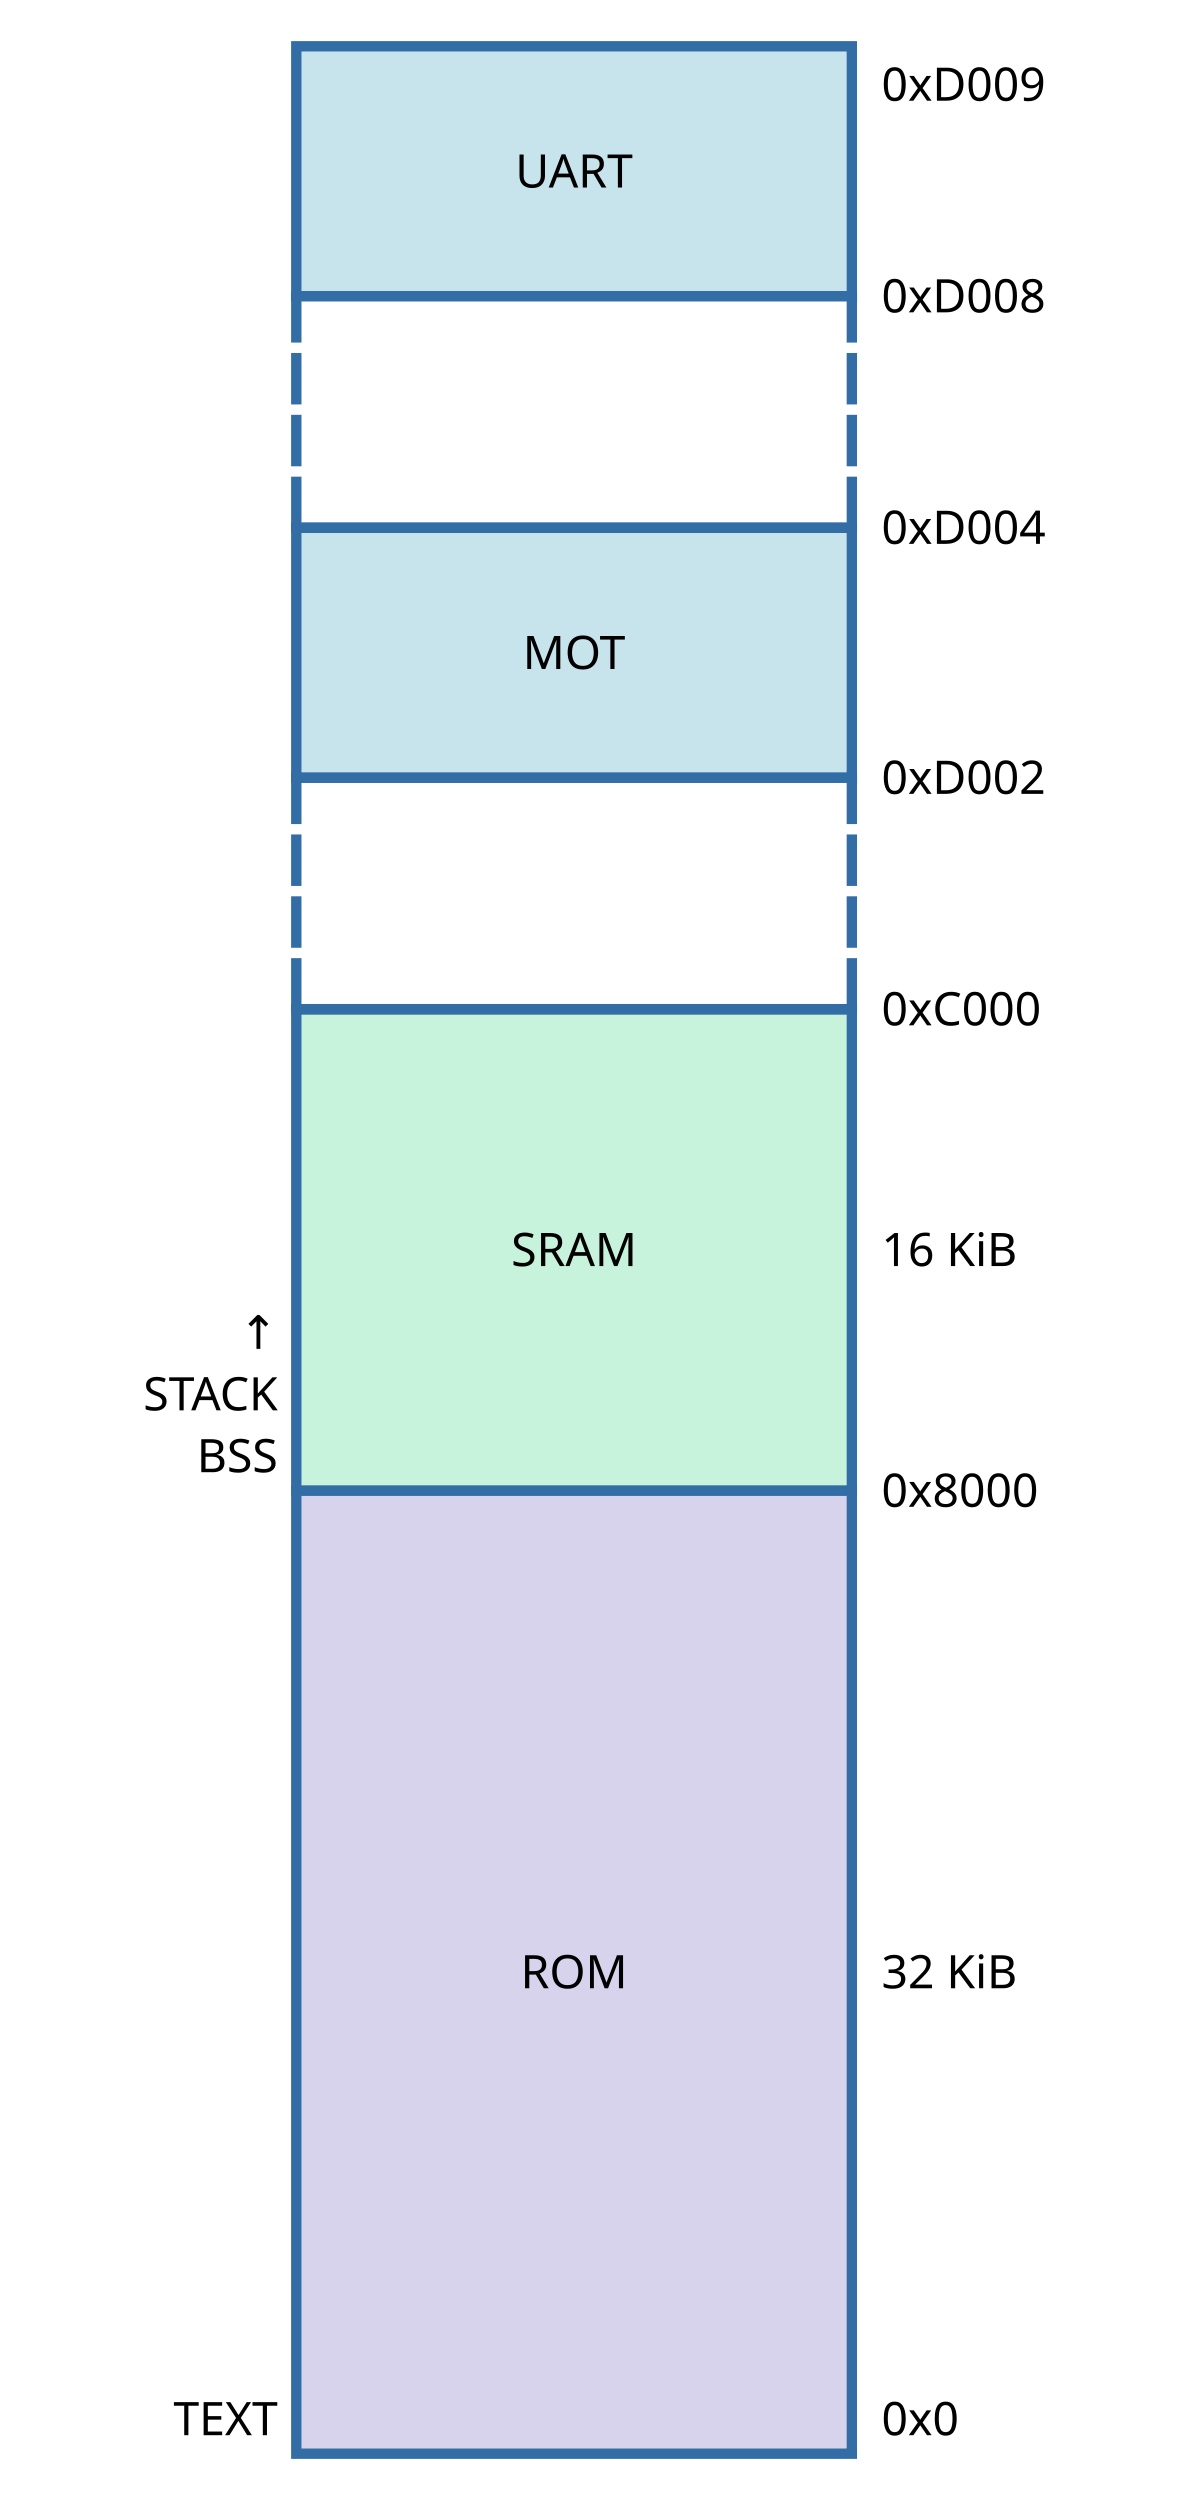
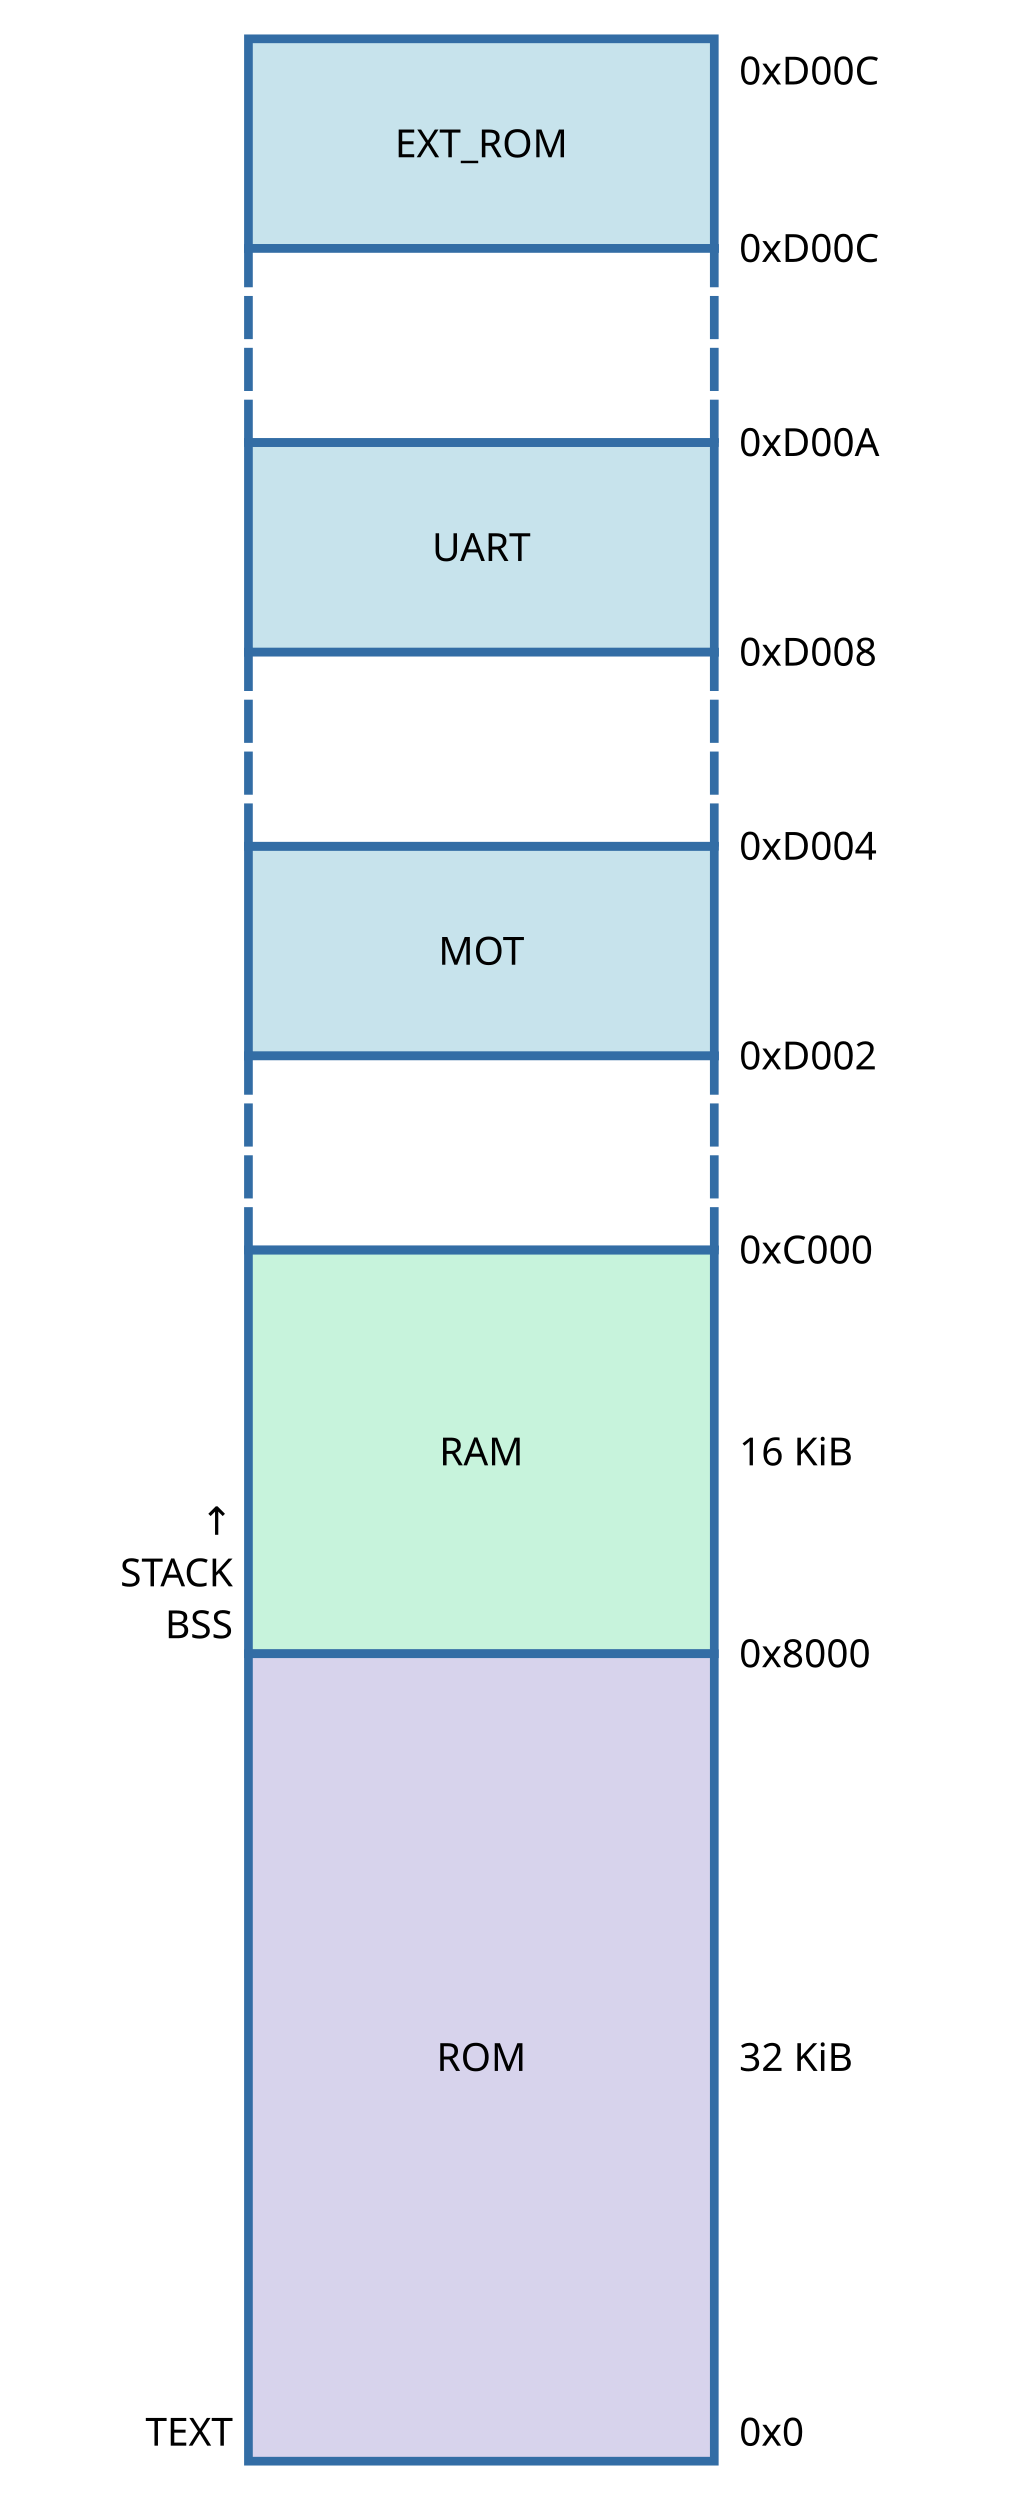
- <svg xmlns="http://www.w3.org/2000/svg" viewBox="0.00in 0.00in 3.25in 6.75in" width="3.25in" height="6.75in">
+ <svg xmlns="http://www.w3.org/2000/svg" viewBox="0.00in 0.00in 3.25in 8.05in" width="3.25in" height="8.05in">
  <defs>
    <style type="text/css">
        
        text {
            font-family: Optima, Rachana, Sawasdee, sans-serif;
        }
    </style>
  </defs>
  <g transform="matrix(1 0 0 1 76.8 12)">
-     <rect x="-0.800in" y="-0.125in" width="3.255in" height="6.750in" fill="#fff" />
+     <rect x="-0.800in" y="-0.125in" width="3.255in" height="8.050in" fill="#fff" />
    <rect x="0in" y="0in" width="1.500in" height="0.675in" fill="#C7E3EC" stroke="#336DA5" stroke-width="0.028in" />
    <rect x="0in" y="0.675in" width="1.500in" height="0.625in" fill="#fff" />
    <rect x="0in" y="1.300in" width="1.500in" height="0.675in" fill="#C7E3EC" stroke="#336DA5" stroke-width="0.028in" />
    <rect x="0in" y="1.975in" width="1.500in" height="0.625in" fill="#fff" />
-     <rect x="0in" y="2.600in" width="1.500in" height="1.300in" fill="#C7F3DC" stroke="#336DA5" stroke-width="0.028in" />
-     <rect x="0in" y="3.900in" width="1.500in" height="2.600in" fill="#D7D3EC" stroke="#336DA5" stroke-width="0.028in" />
+     <rect x="0in" y="2.600in" width="1.500in" height="0.675in" fill="#C7E3EC" stroke="#336DA5" stroke-width="0.028in" />
+     <rect x="0in" y="3.275in" width="1.500in" height="0.625in" fill="#fff" />
+     <rect x="0in" y="3.900in" width="1.500in" height="1.300in" fill="#C7F3DC" stroke="#336DA5" stroke-width="0.028in" />
+     <rect x="0in" y="5.200in" width="1.500in" height="2.600in" fill="#D7D3EC" stroke="#336DA5" stroke-width="0.028in" />
    <g>
-       <text x="0.750in" y="0.338in" style="text-anchor: middle; dominant-baseline: middle;">UART</text>
-       <text x="1.580in" y="0.675in" style="dominant-baseline: middle;">0xD008</text>
-       <text x="1.580in" y="0.050in" style="dominant-baseline: hanging;">0xD009</text>
+       <text x="0.750in" y="0.338in" style="text-anchor: middle; dominant-baseline: middle;">EXT_ROM</text>
+       <text x="1.580in" y="0.675in" style="dominant-baseline: middle;">0xD00C</text>
+       <text x="1.580in" y="0.050in" style="dominant-baseline: hanging;">0xD00C</text>
      <path fill="none" stroke="#336DA5" stroke-width="0.028in" stroke-linecap="square" d="M 0 64.80 L 144 64.80 M 0 124.80 L 144 124.80" />
      <path fill="none" stroke="#336DA5" stroke-width="0.028in" stroke-linecap="square" stroke-dasharray="0.111in,0.056in" d="M 0 64.80 L 0 124.80 M 144 64.80 L 144 124.80" />
-       <text x="1.580in" y="1.300in" style="dominant-baseline: middle;">0xD004</text>
-       <text x="0.750in" y="1.638in" style="text-anchor: middle; dominant-baseline: middle;">MOT</text>
-       <text x="1.580in" y="1.975in" style="dominant-baseline: middle;">0xD002</text>
+       <text x="1.580in" y="1.300in" style="dominant-baseline: middle;">0xD00A</text>
+       <text x="0.750in" y="1.638in" style="text-anchor: middle; dominant-baseline: middle;">UART</text>
+       <text x="1.580in" y="1.975in" style="dominant-baseline: middle;">0xD008</text>
      <path fill="none" stroke="#336DA5" stroke-width="0.028in" stroke-linecap="square" d="M 0 189.60 L 144 189.60 M 0 249.60 L 144 249.60" />
      <path fill="none" stroke="#336DA5" stroke-width="0.028in" stroke-linecap="square" stroke-dasharray="0.111in,0.056in" d="M 0 189.60 L 0 249.60 M 144 189.60 L 144 249.60" />
-       <text x="1.580in" y="2.600in" style="dominant-baseline: middle;">0xC000</text>
-       <text x="1.580in" y="3.250in" style="dominant-baseline: middle;">16 KiB</text>
-       <text x="-0.050in" y="3.517in" style="text-anchor: end;">↑</text>
-       <text x="-0.050in" y="3.683in" style="text-anchor: end;">STACK</text>
-       <text x="-0.050in" y="3.850in" style="text-anchor: end;">BSS</text>
-       <text x="0.750in" y="3.250in" style="text-anchor: middle; dominant-baseline: middle;">SRAM</text>
-       <text x="1.580in" y="3.900in" style="dominant-baseline: middle;">0x8000</text>
-       <text x="1.580in" y="5.200in" style="dominant-baseline: middle;">32 KiB</text>
-       <text x="-0.050in" y="6.450in" style="text-anchor: end;">TEXT</text>
-       <text x="0.750in" y="5.200in" style="text-anchor: middle; dominant-baseline: middle;">ROM</text>
-       <text x="1.580in" y="6.450in">0x0</text>
+       <text x="1.580in" y="2.600in" style="dominant-baseline: middle;">0xD004</text>
+       <text x="0.750in" y="2.938in" style="text-anchor: middle; dominant-baseline: middle;">MOT</text>
+       <text x="1.580in" y="3.275in" style="dominant-baseline: middle;">0xD002</text>
+       <path fill="none" stroke="#336DA5" stroke-width="0.028in" stroke-linecap="square" d="M 0 314.40 L 144 314.40 M 0 374.40 L 144 374.40" />
+       <path fill="none" stroke="#336DA5" stroke-width="0.028in" stroke-linecap="square" stroke-dasharray="0.111in,0.056in" d="M 0 314.40 L 0 374.40 M 144 314.40 L 144 374.40" />
+       <text x="1.580in" y="3.900in" style="dominant-baseline: middle;">0xC000</text>
+       <text x="1.580in" y="4.550in" style="dominant-baseline: middle;">16 KiB</text>
+       <text x="-0.050in" y="4.817in" style="text-anchor: end;">↑</text>
+       <text x="-0.050in" y="4.983in" style="text-anchor: end;">STACK</text>
+       <text x="-0.050in" y="5.150in" style="text-anchor: end;">BSS</text>
+       <text x="0.750in" y="4.550in" style="text-anchor: middle; dominant-baseline: middle;">RAM</text>
+       <text x="1.580in" y="5.200in" style="dominant-baseline: middle;">0x8000</text>
+       <text x="1.580in" y="6.500in" style="dominant-baseline: middle;">32 KiB</text>
+       <text x="-0.050in" y="7.750in" style="text-anchor: end;">TEXT</text>
+       <text x="0.750in" y="6.500in" style="text-anchor: middle; dominant-baseline: middle;">ROM</text>
+       <text x="1.580in" y="7.750in">0x0</text>
    </g>
  </g>
</svg>
